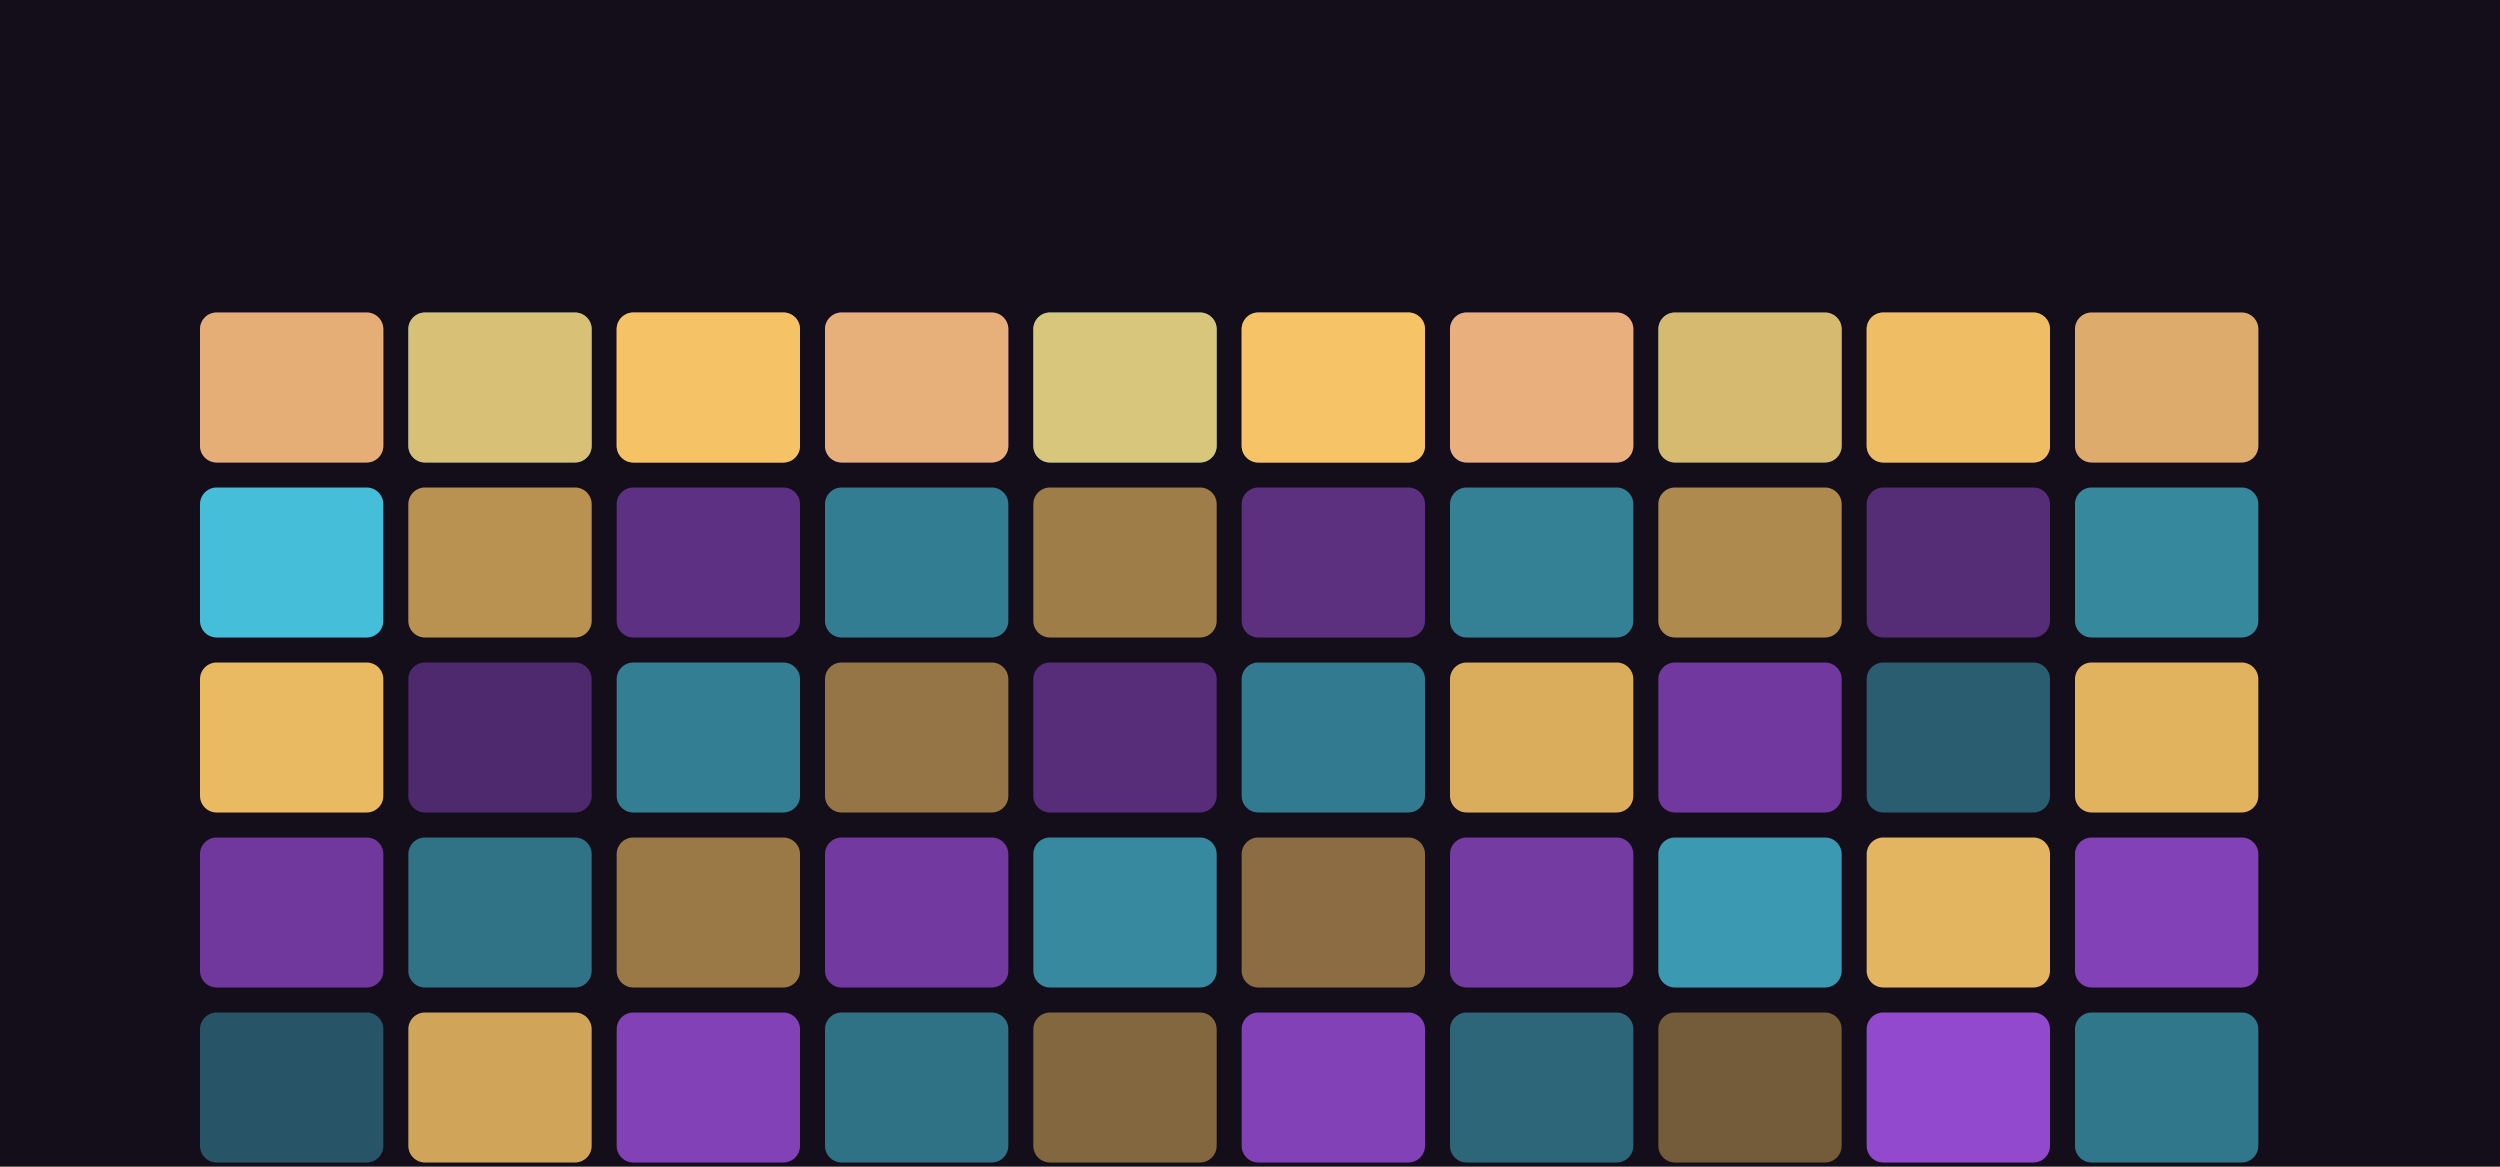
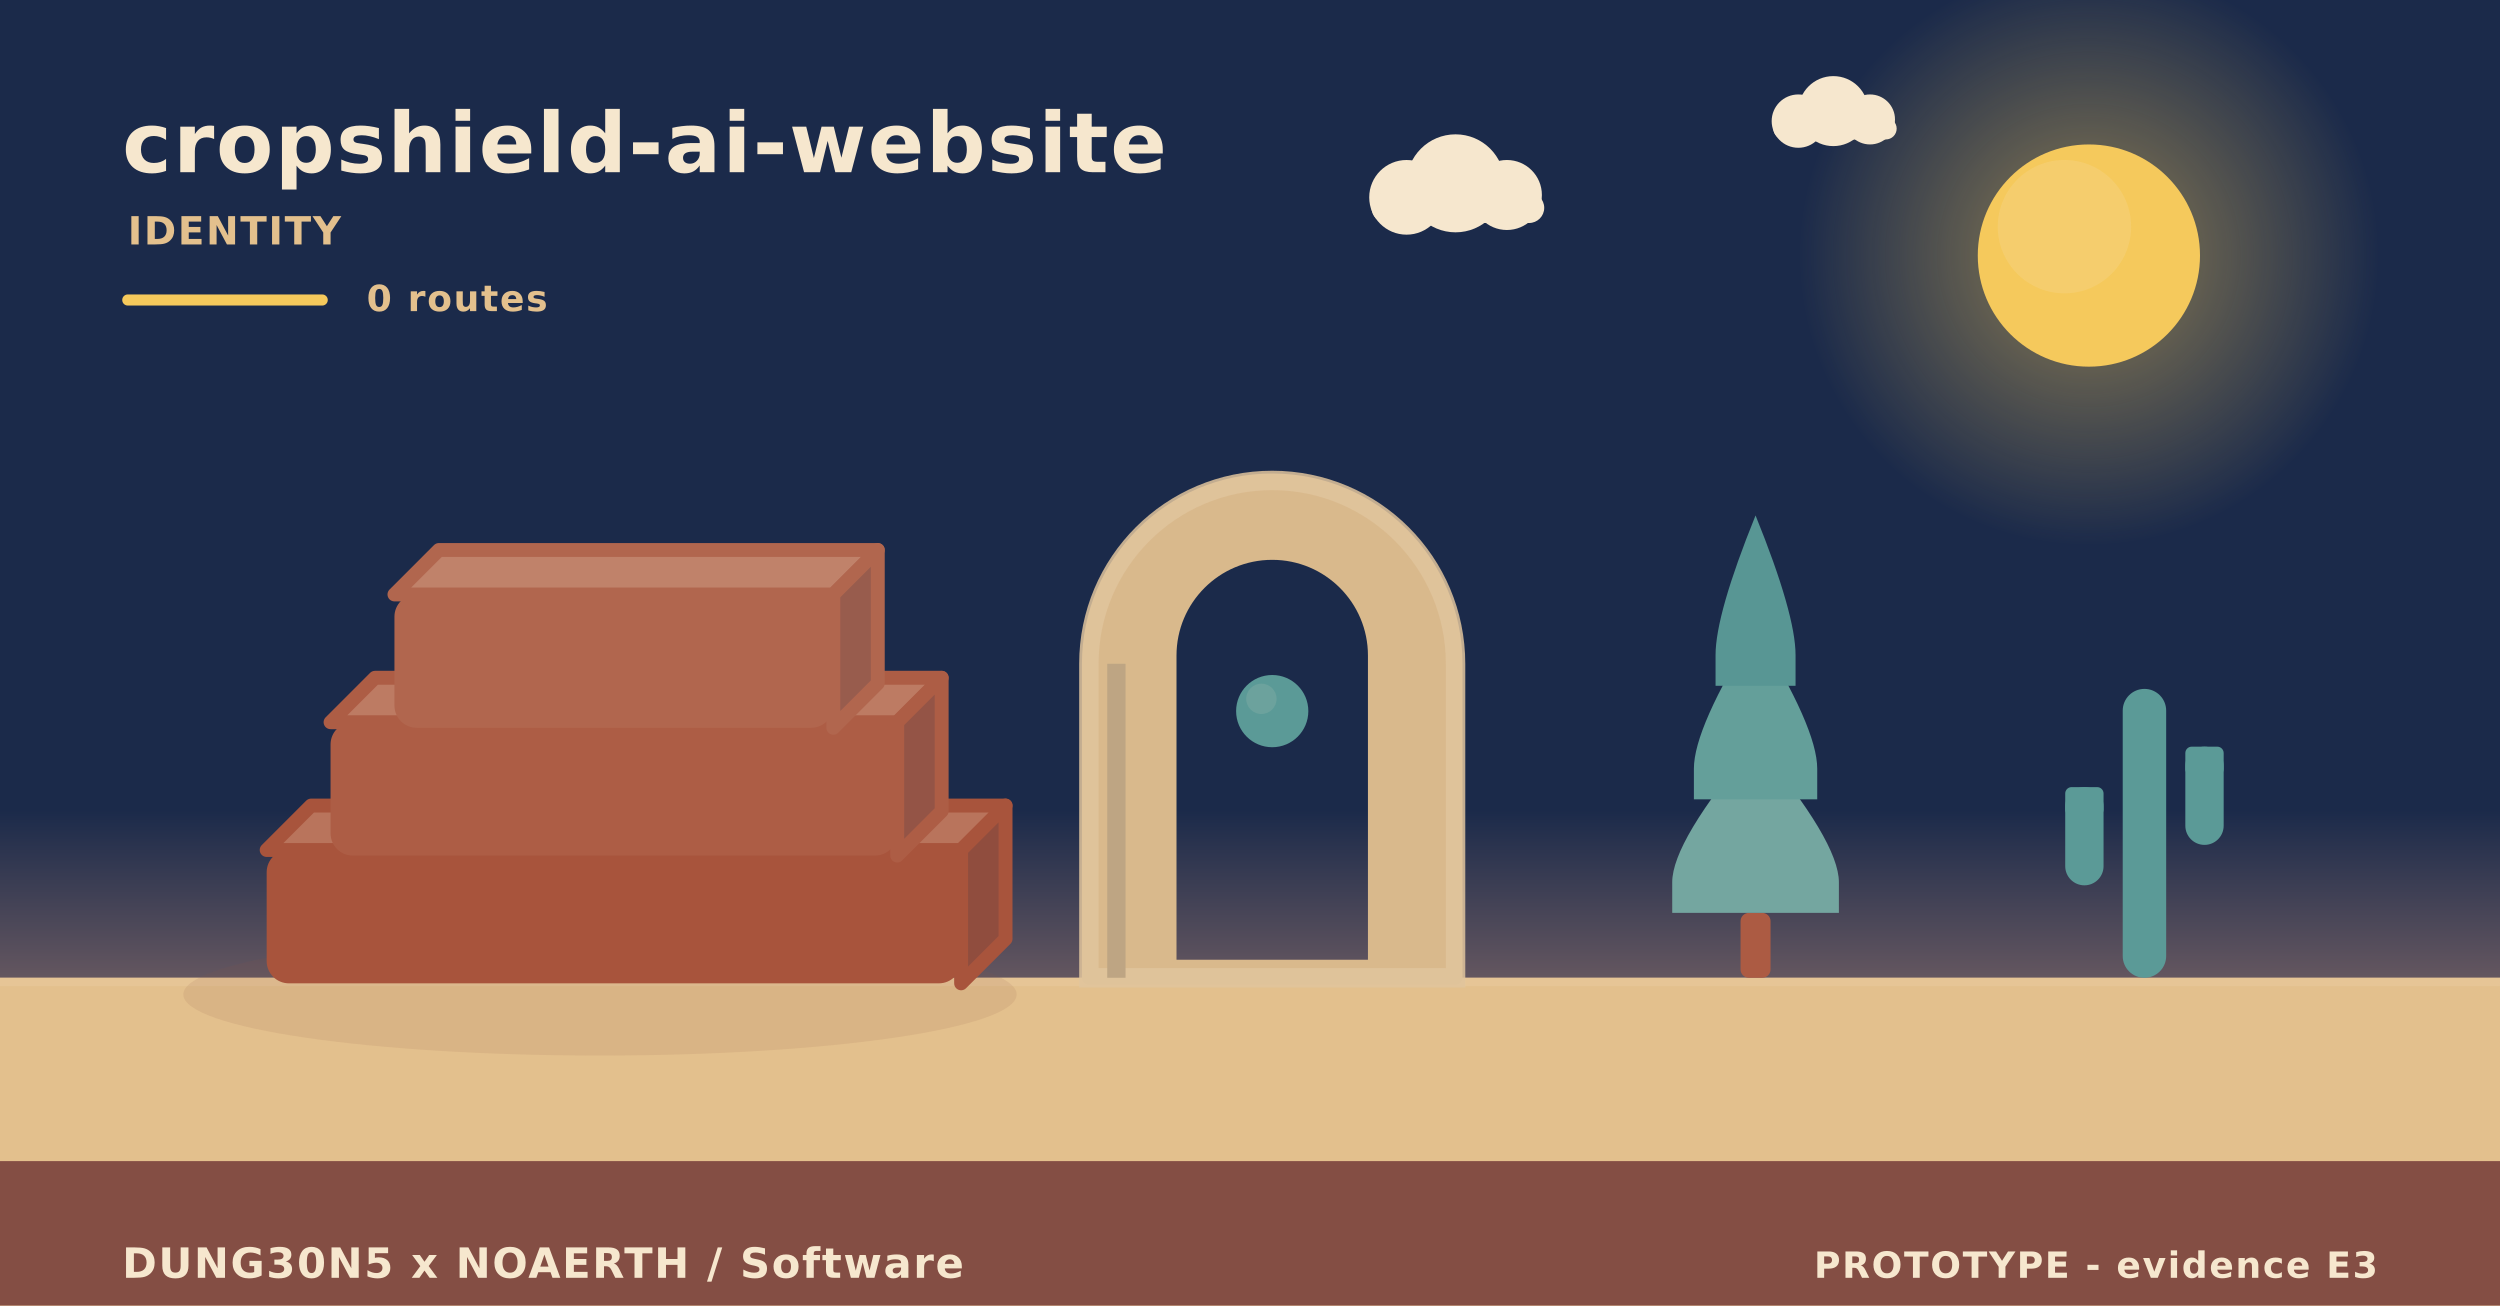
- <svg xmlns="http://www.w3.org/2000/svg" viewBox="0 0 1200 560" width="1200" height="560" role="img" aria-label="cropshield-ai-website hero">
-   <rect width="1200" height="560" fill="#140d1a" />
-   <defs>
-     <linearGradient id="gh" x1="0" y1="0" x2="1" y2="1">
-       <stop offset="0%" stop-color="#9d4edd" />
-       <stop offset="100%" stop-color="#48cae4" />
-     </linearGradient>
-   </defs>
-   <rect x="96.00" y="150.00" width="88.00" height="72.00" rx="8.00" fill="#9d4edd" opacity="0.75" />
-   <rect x="196.00" y="150.00" width="88.00" height="72.00" rx="8.00" fill="#48cae4" opacity="0.74" />
-   <rect x="296.00" y="150.00" width="88.00" height="72.00" rx="8.00" fill="#ffcb69" opacity="0.78" />
-   <rect x="396.00" y="150.00" width="88.00" height="72.00" rx="8.00" fill="#9d4edd" opacity="0.85" />
-   <rect x="496.00" y="150.00" width="88.00" height="72.00" rx="8.00" fill="#48cae4" opacity="0.89" />
-   <rect x="596.00" y="150.00" width="88.00" height="72.00" rx="8.00" fill="#ffcb69" opacity="0.80" />
-   <rect x="696.00" y="150.00" width="88.00" height="72.00" rx="8.00" fill="#9d4edd" opacity="0.91" />
-   <rect x="796.00" y="150.00" width="88.00" height="72.00" rx="8.00" fill="#48cae4" opacity="0.57" />
-   <rect x="896.00" y="150.00" width="88.00" height="72.00" rx="8.00" fill="#ffcb69" opacity="0.66" />
-   <rect x="996.00" y="150.00" width="88.00" height="72.00" rx="8.00" fill="#9d4edd" opacity="0.49" />
-   <rect x="96.00" y="234.00" width="88.00" height="72.00" rx="8.00" fill="#48cae4" opacity="0.94" />
-   <rect x="196.00" y="234.00" width="88.00" height="72.00" rx="8.00" fill="#ffcb69" opacity="0.70" />
-   <rect x="296.00" y="234.00" width="88.00" height="72.00" rx="8.00" fill="#9d4edd" opacity="0.54" />
-   <rect x="396.00" y="234.00" width="88.00" height="72.00" rx="8.00" fill="#48cae4" opacity="0.59" />
-   <rect x="496.00" y="234.00" width="88.00" height="72.00" rx="8.00" fill="#ffcb69" opacity="0.59" />
-   <rect x="596.00" y="234.00" width="88.00" height="72.00" rx="8.00" fill="#9d4edd" opacity="0.52" />
-   <rect x="696.00" y="234.00" width="88.00" height="72.00" rx="8.00" fill="#48cae4" opacity="0.61" />
-   <rect x="796.00" y="234.00" width="88.00" height="72.00" rx="8.00" fill="#ffcb69" opacity="0.66" />
-   <rect x="896.00" y="234.00" width="88.00" height="72.00" rx="8.00" fill="#9d4edd" opacity="0.47" />
-   <rect x="996.00" y="234.00" width="88.00" height="72.00" rx="8.00" fill="#48cae4" opacity="0.65" />
-   <rect x="96.00" y="318.00" width="88.00" height="72.00" rx="8.00" fill="#ffcb69" opacity="0.91" />
-   <rect x="196.00" y="318.00" width="88.00" height="72.00" rx="8.00" fill="#9d4edd" opacity="0.43" />
-   <rect x="296.00" y="318.00" width="88.00" height="72.00" rx="8.00" fill="#48cae4" opacity="0.60" />
-   <rect x="396.00" y="318.00" width="88.00" height="72.00" rx="8.00" fill="#ffcb69" opacity="0.55" />
-   <rect x="496.00" y="318.00" width="88.00" height="72.00" rx="8.00" fill="#9d4edd" opacity="0.49" />
-   <rect x="596.00" y="318.00" width="88.00" height="72.00" rx="8.00" fill="#48cae4" opacity="0.58" />
-   <rect x="696.00" y="318.00" width="88.00" height="72.00" rx="8.00" fill="#ffcb69" opacity="0.84" />
-   <rect x="796.00" y="318.00" width="88.00" height="72.00" rx="8.00" fill="#9d4edd" opacity="0.68" />
-   <rect x="896.00" y="318.00" width="88.00" height="72.00" rx="8.00" fill="#48cae4" opacity="0.42" />
-   <rect x="996.00" y="318.00" width="88.00" height="72.00" rx="8.00" fill="#ffcb69" opacity="0.87" />
-   <rect x="96.00" y="402.00" width="88.00" height="72.00" rx="8.00" fill="#9d4edd" opacity="0.67" />
-   <rect x="196.00" y="402.00" width="88.00" height="72.00" rx="8.00" fill="#48cae4" opacity="0.54" />
-   <rect x="296.00" y="402.00" width="88.00" height="72.00" rx="8.00" fill="#ffcb69" opacity="0.57" />
-   <rect x="396.00" y="402.00" width="88.00" height="72.00" rx="8.00" fill="#9d4edd" opacity="0.69" />
-   <rect x="496.00" y="402.00" width="88.00" height="72.00" rx="8.00" fill="#48cae4" opacity="0.66" />
-   <rect x="596.00" y="402.00" width="88.00" height="72.00" rx="8.00" fill="#ffcb69" opacity="0.51" />
-   <rect x="696.00" y="402.00" width="88.00" height="72.00" rx="8.00" fill="#9d4edd" opacity="0.70" />
-   <rect x="796.00" y="402.00" width="88.00" height="72.00" rx="8.00" fill="#48cae4" opacity="0.75" />
-   <rect x="896.00" y="402.00" width="88.00" height="72.00" rx="8.00" fill="#ffcb69" opacity="0.88" />
-   <rect x="996.00" y="402.00" width="88.00" height="72.00" rx="8.00" fill="#9d4edd" opacity="0.80" />
-   <rect x="96.00" y="486.00" width="88.00" height="72.00" rx="8.00" fill="#48cae4" opacity="0.38" />
-   <rect x="196.00" y="486.00" width="88.00" height="72.00" rx="8.00" fill="#ffcb69" opacity="0.80" />
-   <rect x="296.00" y="486.00" width="88.00" height="72.00" rx="8.00" fill="#9d4edd" opacity="0.80" />
-   <rect x="396.00" y="486.00" width="88.00" height="72.00" rx="8.00" fill="#48cae4" opacity="0.53" />
-   <rect x="496.00" y="486.00" width="88.00" height="72.00" rx="8.00" fill="#ffcb69" opacity="0.47" />
-   <rect x="596.00" y="486.00" width="88.00" height="72.00" rx="8.00" fill="#9d4edd" opacity="0.80" />
-   <rect x="696.00" y="486.00" width="88.00" height="72.00" rx="8.00" fill="#48cae4" opacity="0.47" />
-   <rect x="796.00" y="486.00" width="88.00" height="72.00" rx="8.00" fill="#ffcb69" opacity="0.41" />
-   <rect x="896.00" y="486.00" width="88.00" height="72.00" rx="8.00" fill="#9d4edd" opacity="0.92" />
-   <rect x="996.00" y="486.00" width="88.00" height="72.00" rx="8.00" fill="#48cae4" opacity="0.56" />
+ <svg xmlns="http://www.w3.org/2000/svg" width="900" height="470" viewBox="0 0 900 470" role="img" aria-label="cropshield-ai-website - identity">
+   <linearGradient id="skyh" x1="0" y1="0" x2="0" y2="1">
+     <stop offset="0" stop-color="#1b2a4a" />
+     <stop offset="0.62" stop-color="#1b2a4a" />
+     <stop offset="1" stop-color="#f3ad8a" />
+   </linearGradient>
+   <rect width="900" height="470" fill="url(#skyh)" />
+   <radialGradient id="sunh">
+     <stop offset="0.35" stop-color="#f5c95c" stop-opacity="0.34" />
+     <stop offset="1" stop-color="#f5c95c" stop-opacity="0" />
+   </radialGradient>
+   <circle cx="752" cy="92" r="104" fill="url(#sunh)" />
+   <circle cx="752" cy="92" r="40" fill="#f5c95c" />
+   <circle cx="743.2" cy="81.6" r="24" fill="#f5d27e" opacity="0.5" />
  <g>
-     <rect x="96.00" y="150.00" width="88.00" height="72.00" rx="8.00" fill="#ffcb69" opacity="0.80" />
-     <animate attributeName="opacity" values="0.25;1.0;0.25" dur="17.267s" begin="0.05s" repeatCount="indefinite" />
+     <circle cx="524" cy="66" r="17.64" fill="#f6e7ce" />
+     <circle cx="506.36" cy="71.04" r="13.44" fill="#f6e7ce" />
+     <circle cx="542.48" cy="70.2" r="12.6" fill="#f6e7ce" />
+     <rect x="493.76" y="69.36" width="62.16" height="10.92" rx="5.46" fill="#f6e7ce" />
+     <animateTransform attributeName="transform" type="translate" values="0 0;24 0;0 0" dur="36s" begin="0s" repeatCount="indefinite" />
  </g>
  <g>
-     <rect x="196.00" y="150.00" width="88.00" height="72.00" rx="8.00" fill="#ffcb69" opacity="0.80" />
-     <animate attributeName="opacity" values="0.25;1.0;0.25" dur="17.267s" begin="0.37s" repeatCount="indefinite" />
+     <circle cx="660" cy="40" r="12.6" fill="#f6e7ce" />
+     <circle cx="647.4" cy="43.6" r="9.6" fill="#f6e7ce" />
+     <circle cx="673.2" cy="43" r="9" fill="#f6e7ce" />
+     <rect x="638.4" y="42.4" width="44.4" height="7.8" rx="3.9" fill="#f6e7ce" />
+     <animateTransform attributeName="transform" type="translate" values="0 0;-18 0;0 0" dur="46s" begin="3s" repeatCount="indefinite" />
+   </g>
+   <rect x="0" y="352" width="900" height="118" fill="#e3c08d" />
+   <rect x="0" y="352" width="900" height="3" fill="#e6c596" />
+   <text x="44" y="62" font-family="Verdana,DejaVu Sans,sans-serif" font-size="30" font-weight="700" letter-spacing="0.6" fill="#f6e7ce" text-anchor="start">cropshield-ai-website</text>
+   <text x="46" y="88" font-family="Verdana,DejaVu Sans,sans-serif" font-size="14" font-weight="700" letter-spacing="0.6" fill="#e3c08d" text-anchor="start">IDENTITY</text>
+   <rect x="44" y="106" width="74" height="4" rx="2" fill="#f5c95c" />
+   <text x="132" y="112" font-family="Verdana,DejaVu Sans,sans-serif" font-size="13" font-weight="700" letter-spacing="0.6" fill="#e3c08d" text-anchor="start">0 routes</text>
+   <ellipse cx="216" cy="358" rx="150" ry="22" fill="rgba(138,90,68,0.11)" />
+   <g>
+     <path d="M96,306 L346,306 L362,290 L112,290 Z" fill="#b9745c" stroke="#a8543c" stroke-width="5" stroke-linejoin="round" />
+     <path d="M346,306 L362,290 L362,338 L346,354 Z" fill="#904d3e" stroke="#a8543c" stroke-width="5" stroke-linejoin="round" />
+     <rect x="96" y="306" width="250" height="48" rx="8" fill="#a8543c" />
+     <animateTransform attributeName="transform" type="translate" values="0 10;0 0" dur="0.9s" begin="0s" fill="freeze" />
  </g>
  <g>
-     <rect x="296.00" y="150.00" width="88.00" height="72.00" rx="8.00" fill="#ffcb69" opacity="0.80" />
-     <animate attributeName="opacity" values="0.25;1.0;0.25" dur="17.267s" begin="0.69s" repeatCount="indefinite" />
+     <path d="M119,260 L323,260 L339,244 L135,244 Z" fill="#bd7b63" stroke="#ad5d45" stroke-width="5" stroke-linejoin="round" />
+     <path d="M323,260 L339,244 L339,292 L323,308 Z" fill="#945446" stroke="#ad5d45" stroke-width="5" stroke-linejoin="round" />
+     <rect x="119" y="260" width="204" height="48" rx="8" fill="#ad5d45" />
+     <animateTransform attributeName="transform" type="translate" values="0 10;0 0" dur="0.9s" begin="0.28s" fill="freeze" />
  </g>
  <g>
-     <rect x="396.00" y="150.00" width="88.00" height="72.00" rx="8.00" fill="#ffcb69" opacity="0.80" />
-     <animate attributeName="opacity" values="0.25;1.0;0.25" dur="17.267s" begin="1.01s" repeatCount="indefinite" />
+     <path d="M142,214 L300,214 L316,198 L158,198 Z" fill="#c0826a" stroke="#b1664e" stroke-width="5" stroke-linejoin="round" />
+     <path d="M300,214 L316,198 L316,246 L300,262 Z" fill="#985c4d" stroke="#b1664e" stroke-width="5" stroke-linejoin="round" />
+     <rect x="142" y="214" width="158" height="48" rx="8" fill="#b1664e" />
+     <animateTransform attributeName="transform" type="translate" values="0 10;0 0" dur="0.9s" begin="0.56s" fill="freeze" />
  </g>
+   <path d="M392,352 L392,238.96 A66,66 0 0 1 524,238.96 L524,352 Z M421.04,348 L421.04,236 A36.96,36.96 0 0 1 494.96,236 L494.96,348 Z" fill="#d9b98c" fill-rule="evenodd" stroke="#d9b98c" stroke-width="5" stroke-linejoin="round" />
+   <path d="M392,352 L392,238.96 A66,66 0 0 1 524,238.96 L524,352 Z" fill="none" stroke="#e0c49c" stroke-width="7" stroke-linecap="round" opacity="0.85" />
+   <rect x="398.6" y="238.96" width="6.6" height="113.04" fill="#bea583" />
  <g>
-     <rect x="496.00" y="150.00" width="88.00" height="72.00" rx="8.00" fill="#ffcb69" opacity="0.80" />
-     <animate attributeName="opacity" values="0.25;1.0;0.25" dur="17.267s" begin="1.33s" repeatCount="indefinite" />
+     <circle cx="458" cy="256" r="13" fill="#5b9a97" />
+     <circle cx="454.1" cy="251.58" r="5.46" fill="#7aa9a2" opacity="0.55" />
+     <animate attributeName="opacity" values="0.78;1;0.78" dur="5.2s" begin="0s" repeatCount="indefinite" />
  </g>
-   <g>
-     <rect x="596.00" y="150.00" width="88.00" height="72.00" rx="8.00" fill="#ffcb69" opacity="0.80" />
-     <animate attributeName="opacity" values="0.25;1.0;0.25" dur="17.267s" begin="1.65s" repeatCount="indefinite" />
-   </g>
-   <g>
-     <rect x="696.00" y="150.00" width="88.00" height="72.00" rx="8.00" fill="#ffcb69" opacity="0.80" />
-     <animate attributeName="opacity" values="0.25;1.0;0.25" dur="17.267s" begin="1.97s" repeatCount="indefinite" />
-   </g>
-   <g>
-     <rect x="796.00" y="150.00" width="88.00" height="72.00" rx="8.00" fill="#ffcb69" opacity="0.80" />
-     <animate attributeName="opacity" values="0.25;1.0;0.25" dur="17.267s" begin="2.29s" repeatCount="indefinite" />
-   </g>
-   <g>
-     <rect x="896.00" y="150.00" width="88.00" height="72.00" rx="8.00" fill="#ffcb69" opacity="0.80" />
-     <animate attributeName="opacity" values="0.25;1.0;0.25" dur="17.267s" begin="2.61s" repeatCount="indefinite" />
-   </g>
-   <g>
-     <rect x="996.00" y="150.00" width="88.00" height="72.00" rx="8.00" fill="#ffcb69" opacity="0.80" />
-     <animate attributeName="opacity" values="0.25;1.0;0.25" dur="17.267s" begin="2.93s" repeatCount="indefinite" />
-   </g>
+   <rect x="626.6" y="328.64" width="10.8" height="23.36" rx="3" fill="#ac5b43" />
+   <path d="M632,267.32 Q602,302.89 602,317.6 Q602,328.64 602,328.64 L662,328.64 Q662,328.64 662,317.6 Q662,302.89 632,267.32 Z" fill="#74a6a0" />
+   <path d="M632,226.44 Q609.8,262.01 609.8,276.72 Q609.8,287.76 609.8,287.76 L654.2,287.76 Q654.2,287.76 654.2,276.72 Q654.2,262.01 632,226.44 Z" fill="#649f9a" />
+   <path d="M632,185.56 Q617.6,221.13 617.6,235.84 Q617.6,246.88 617.6,246.88 L646.4,246.88 Q646.4,246.88 646.4,235.84 Q646.4,221.13 632,185.56 Z" fill="#589694" />
+   <rect x="764.18" y="248" width="15.64" height="104" rx="7.82" fill="#5b9a97" />
+   <rect x="743.48" y="283.36" width="13.8" height="35.36" rx="6.9" fill="#5b9a97" />
+   <rect x="743.48" y="283.36" width="13.8" height="10.4" rx="2.3" fill="#5b9a97" />
+   <rect x="786.72" y="268.8" width="13.8" height="35.36" rx="6.9" fill="#5b9a97" />
+   <rect x="786.72" y="268.8" width="13.8" height="10.4" rx="2.3" fill="#5b9a97" />
+   <rect x="0" y="418" width="900" height="52" rx="0" fill="#7e4740" opacity="0.94" />
+   <text x="44" y="460" font-family="Verdana,DejaVu Sans,sans-serif" font-size="15" font-weight="700" letter-spacing="0.6" fill="#f6e7ce" text-anchor="start">DUNG30N5 x NOAERTH  /  Software</text>
+   <text x="856" y="460" font-family="Verdana,DejaVu Sans,sans-serif" font-size="13" font-weight="700" letter-spacing="0.6" fill="#f6e7ce" text-anchor="end">PROTOTYPE  -  evidence E3</text>
</svg>
